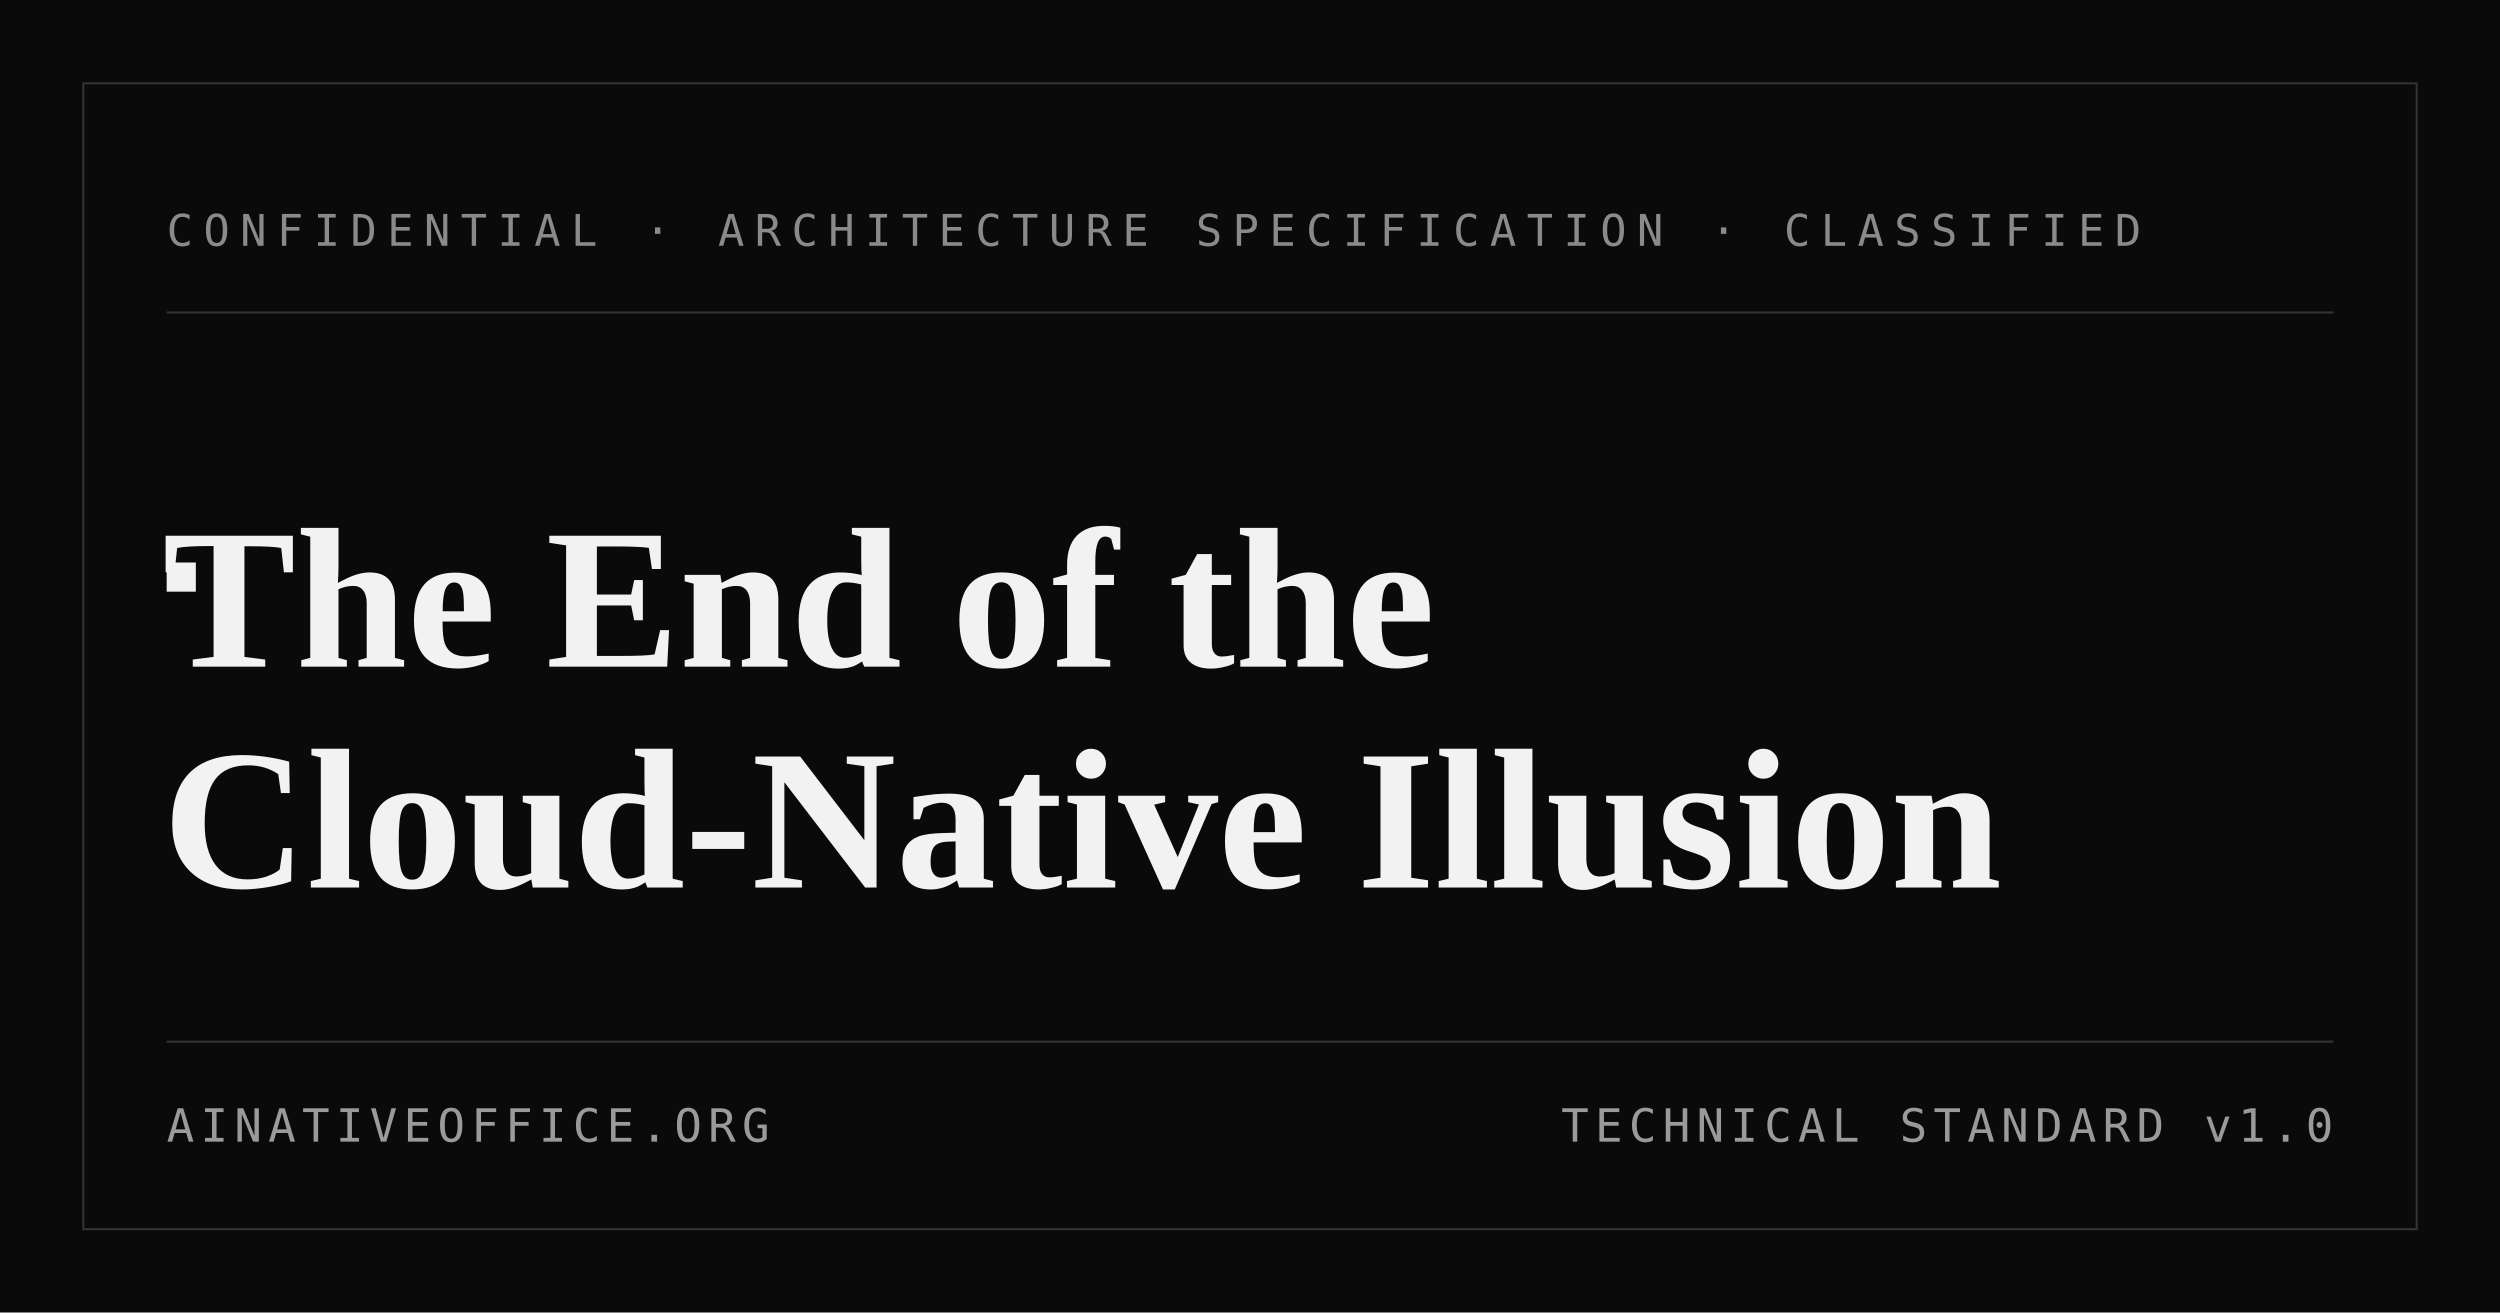
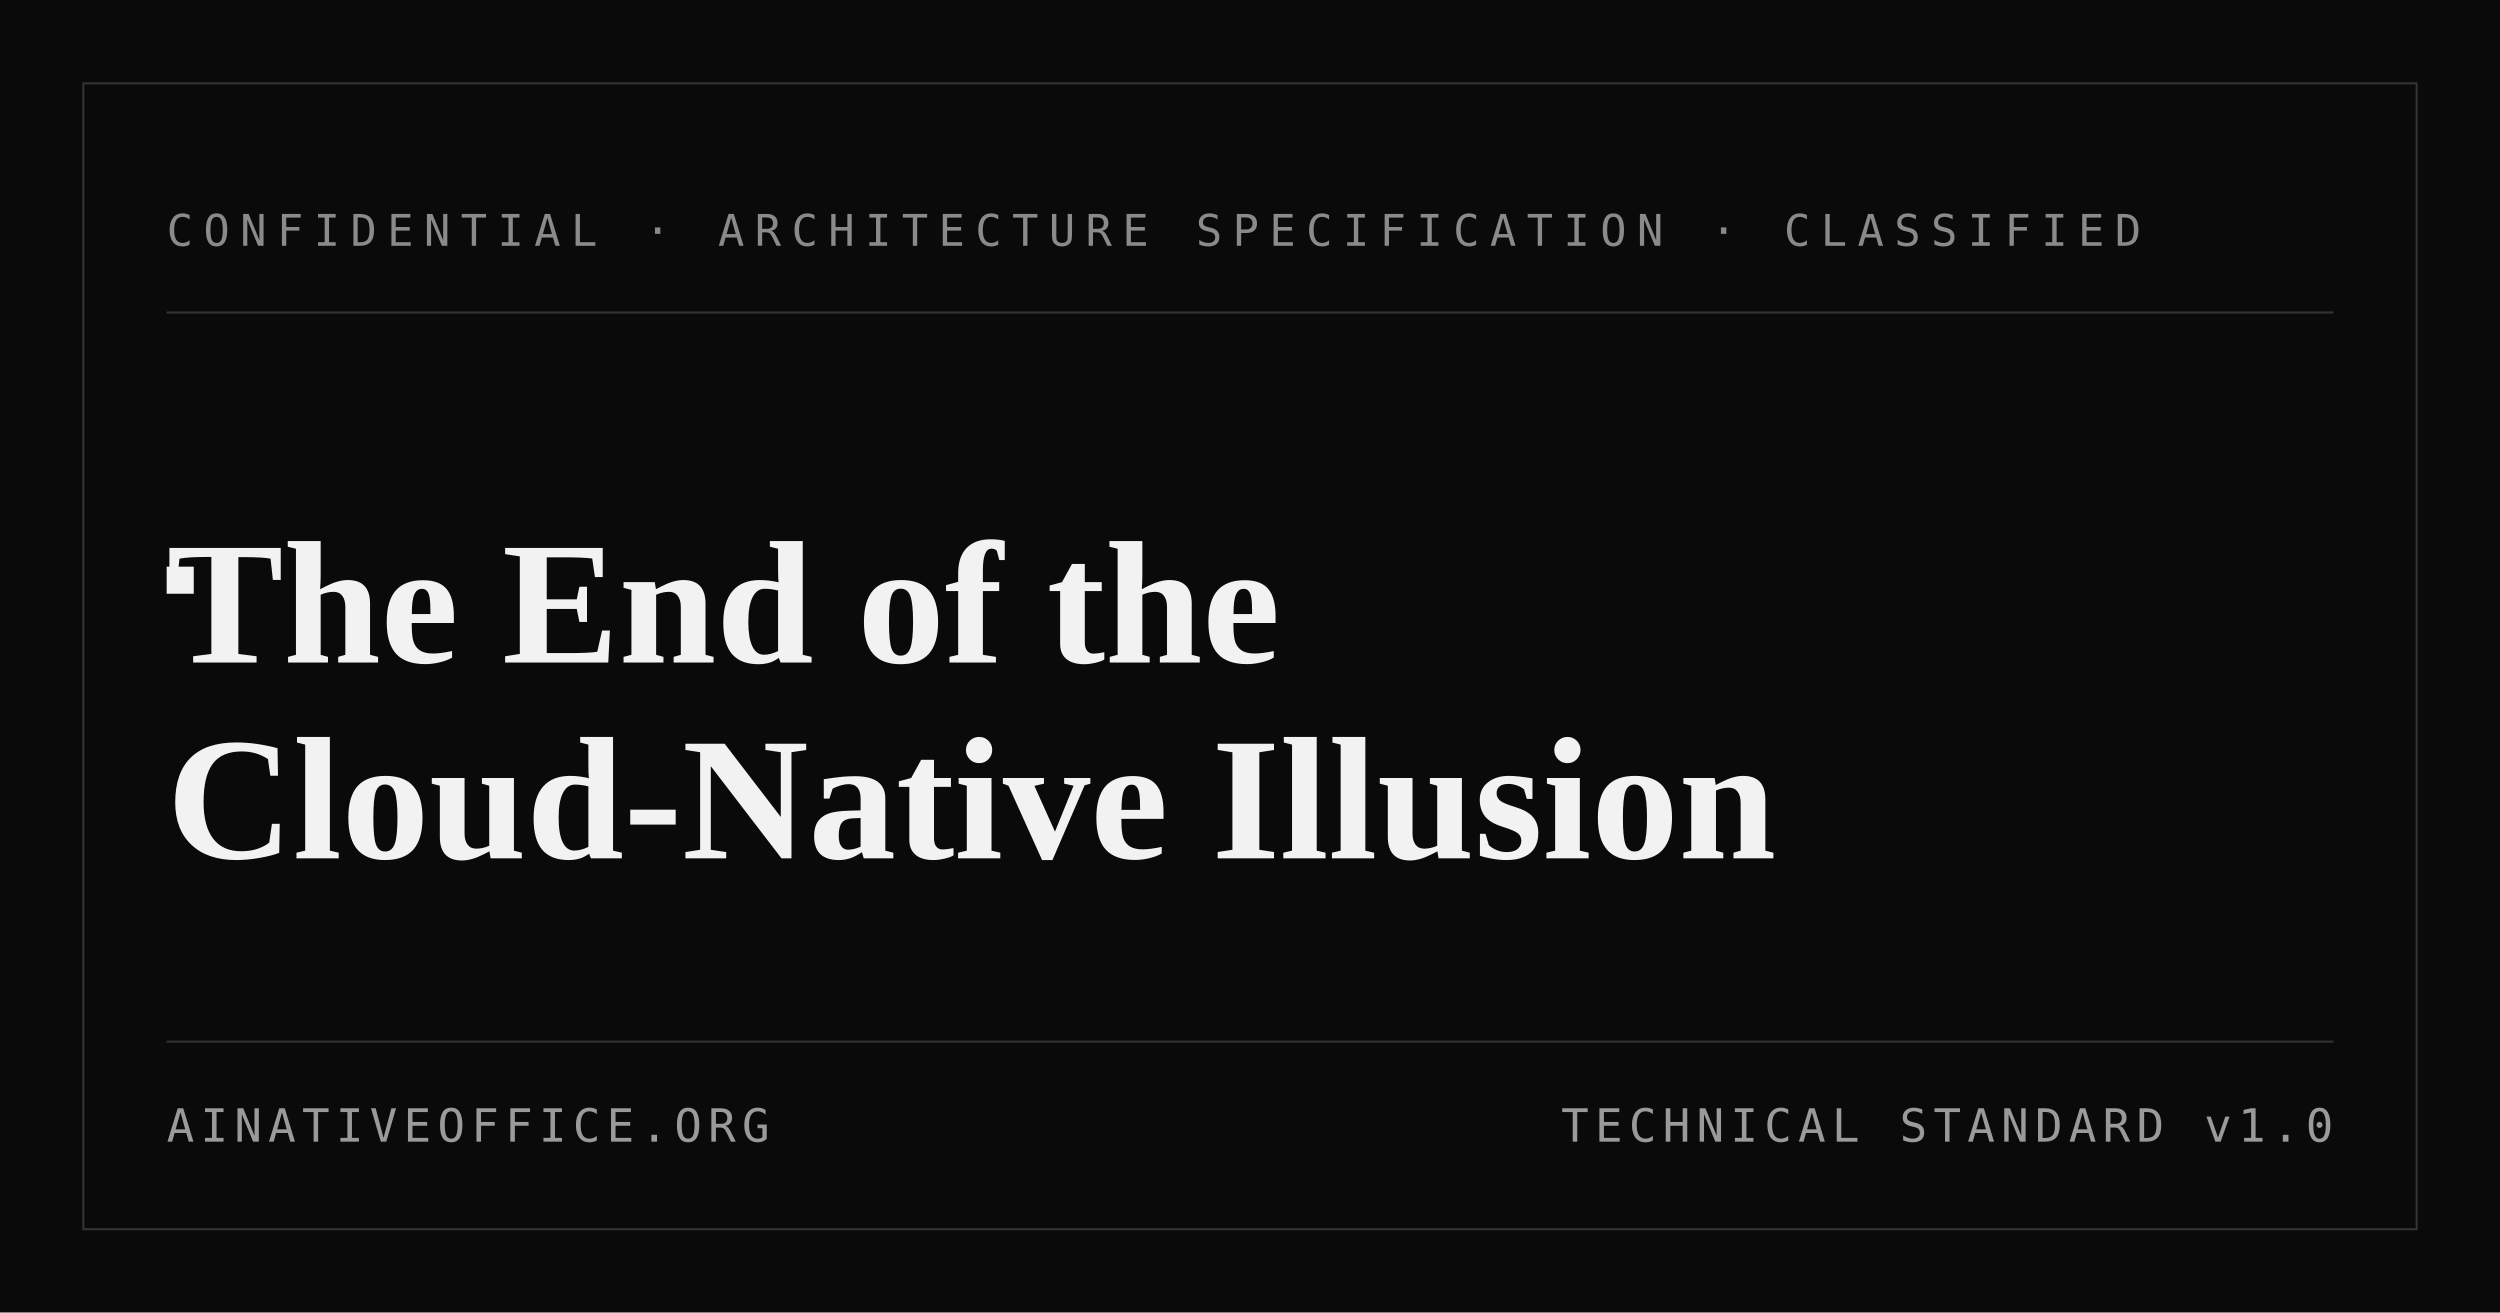
<svg xmlns="http://www.w3.org/2000/svg" width="1200" height="630" viewBox="0 0 1200 630">
  <rect width="1200" height="630" fill="#0A0A0A" />
  <rect x="40" y="40" width="1120" height="550" fill="none" stroke="#333333" stroke-width="1" />
  <text x="80" y="118" font-family="monospace" font-size="21" letter-spacing="5" fill="#8A8A8A">CONFIDENTIAL · ARCHITECTURE SPECIFICATION · CLASSIFIED</text>
  <line x1="80" y1="150" x2="1120" y2="150" stroke="#333333" stroke-width="1" />
-   <text x="78" y="320" font-family="Georgia, 'Times New Roman', serif" font-size="96" font-weight="700" fill="#F2F2F2">The End of the</text>
-   <text x="78" y="426" font-family="Georgia, 'Times New Roman', serif" font-size="96" font-weight="700" fill="#F2F2F2">Cloud-Native Illusion</text>
+   <text x="80" y="318" font-family="Georgia, 'Times New Roman', serif" font-size="84" font-weight="700" fill="#F2F2F2">The End of the</text>
+   <text x="80" y="412" font-family="Georgia, 'Times New Roman', serif" font-size="84" font-weight="700" fill="#F2F2F2">Cloud-Native Illusion</text>
  <line x1="80" y1="500" x2="1120" y2="500" stroke="#333333" stroke-width="1" />
  <text x="80" y="548" font-family="monospace" font-size="22" letter-spacing="3" fill="#9A9A9A">AINATIVEOFFICE.ORG</text>
  <text x="1120" y="548" text-anchor="end" font-family="monospace" font-size="22" letter-spacing="3" fill="#9A9A9A">TECHNICAL STANDARD v1.0</text>
-   <rect x="80" y="270" width="14" height="14" fill="#F2F2F2" />
+   <rect x="80" y="272" width="13" height="13" fill="#F2F2F2" />
</svg>
